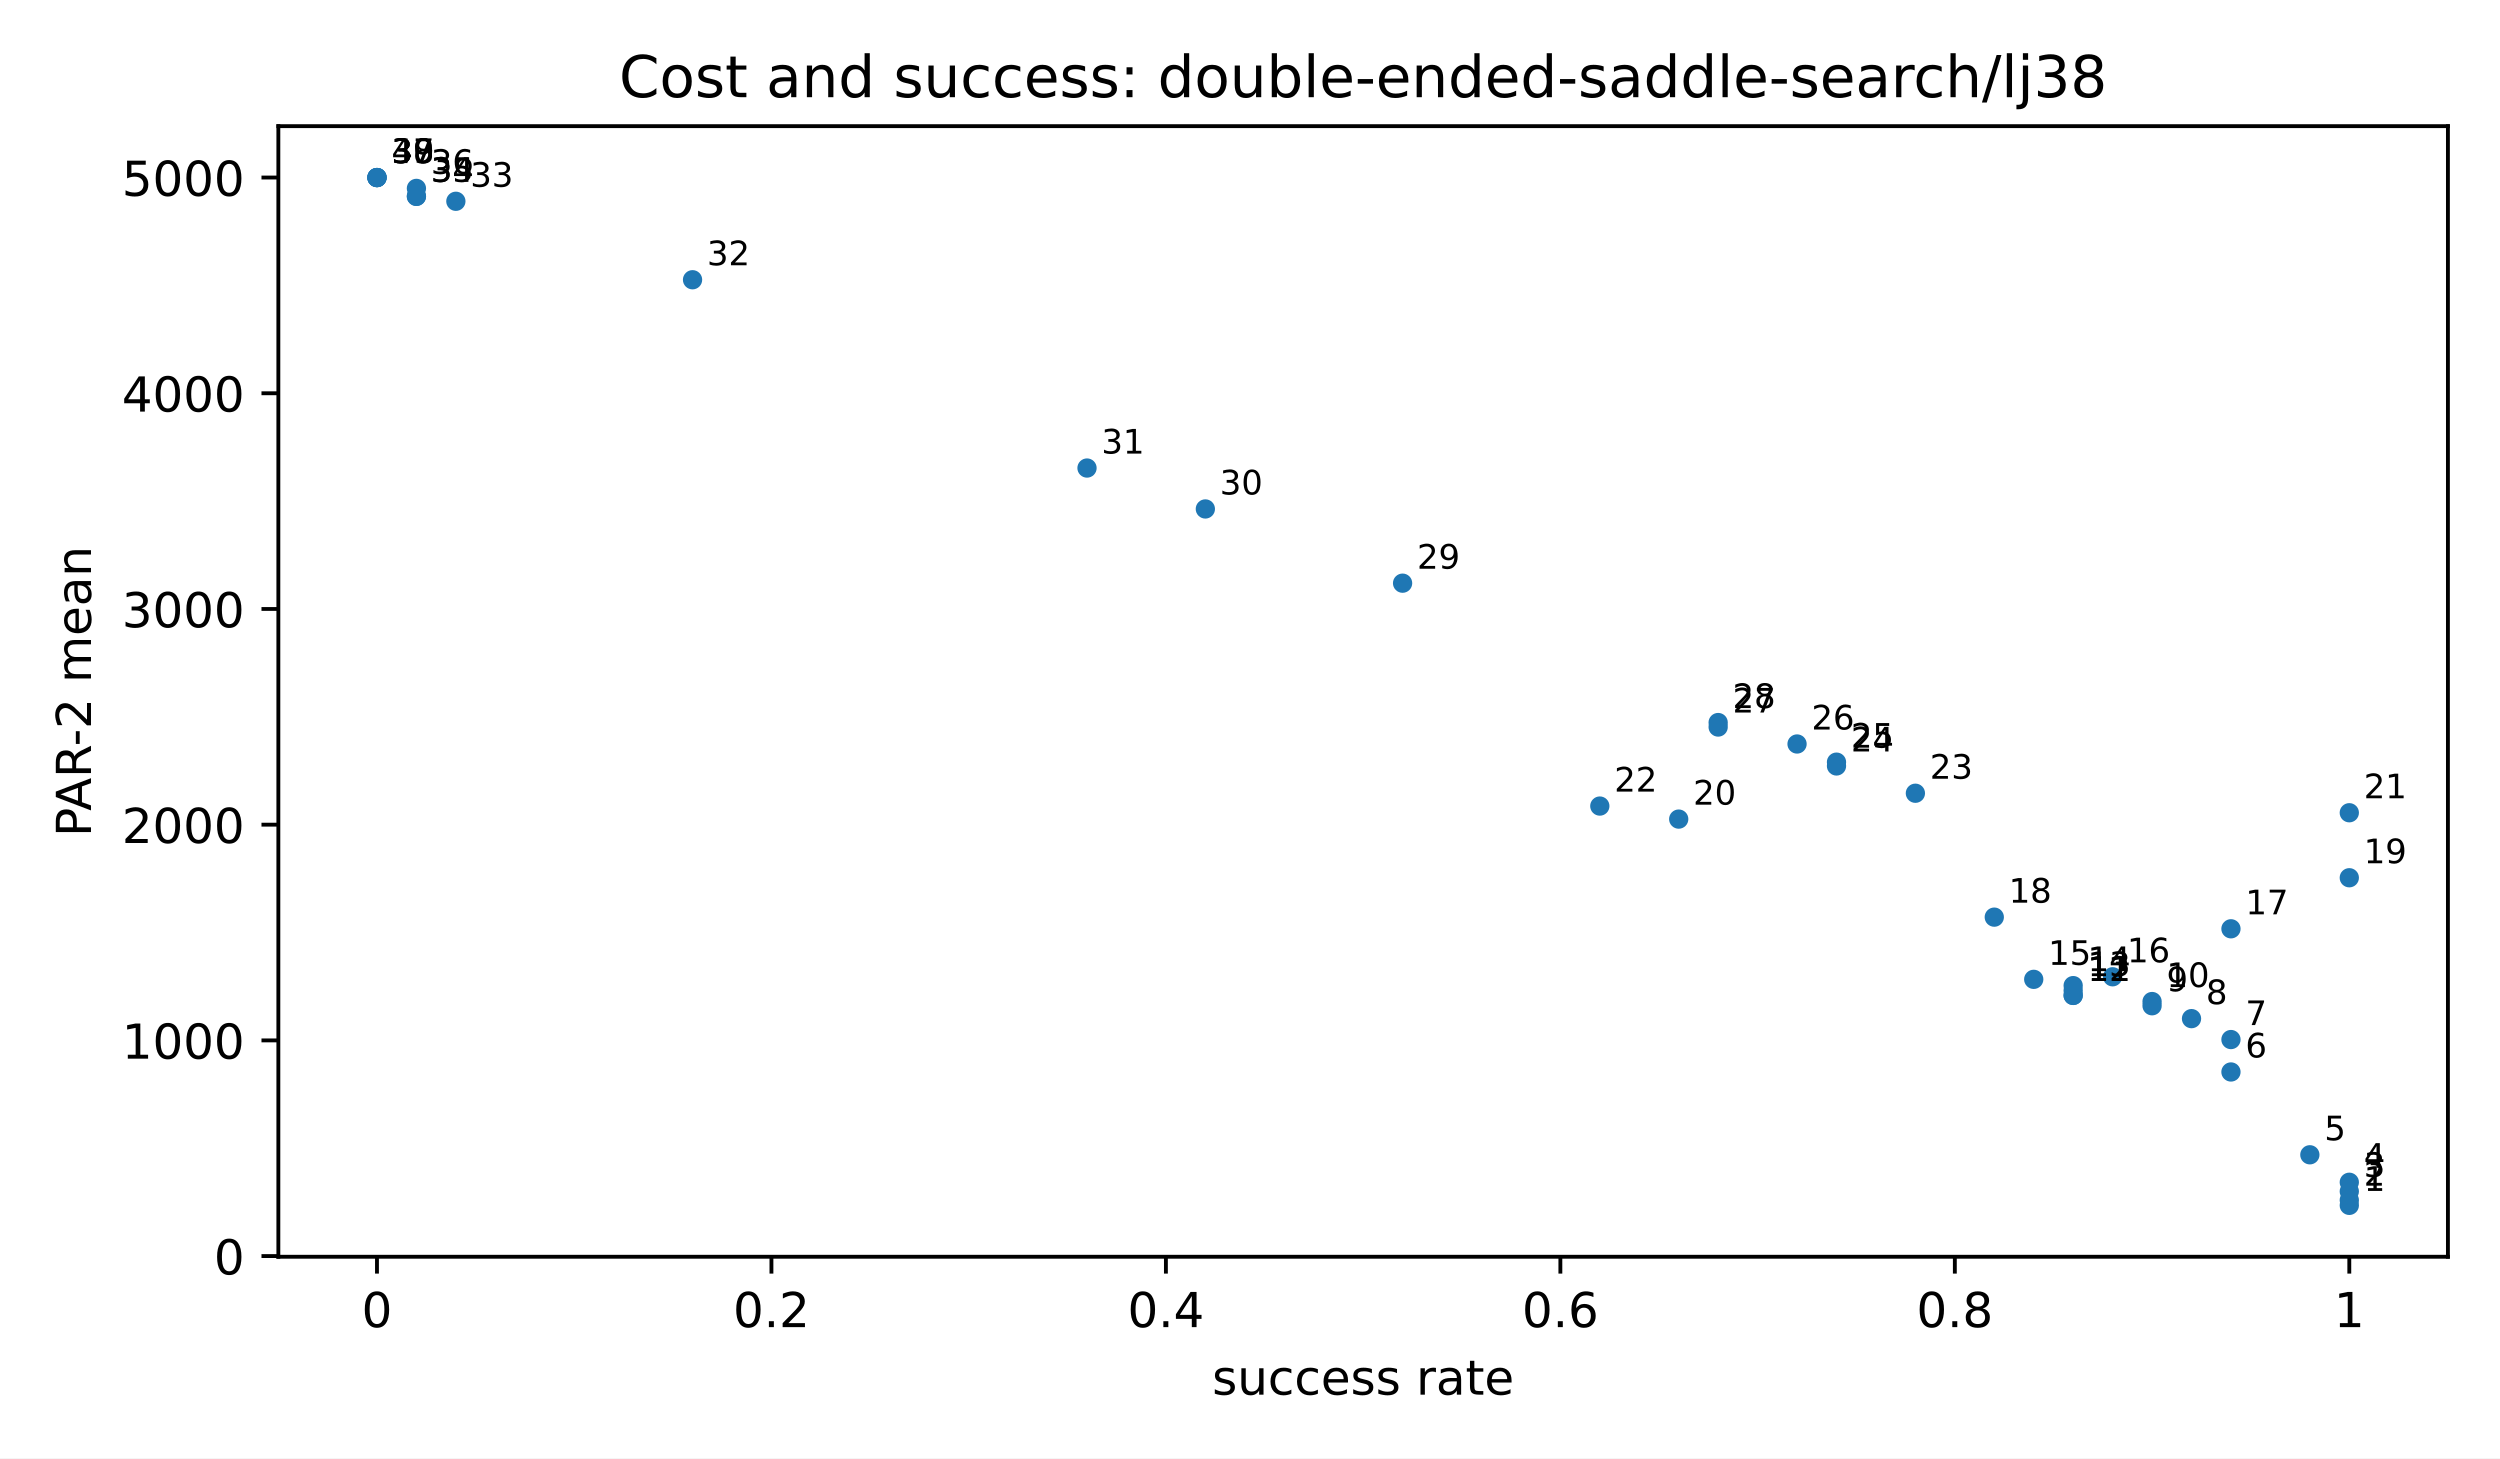
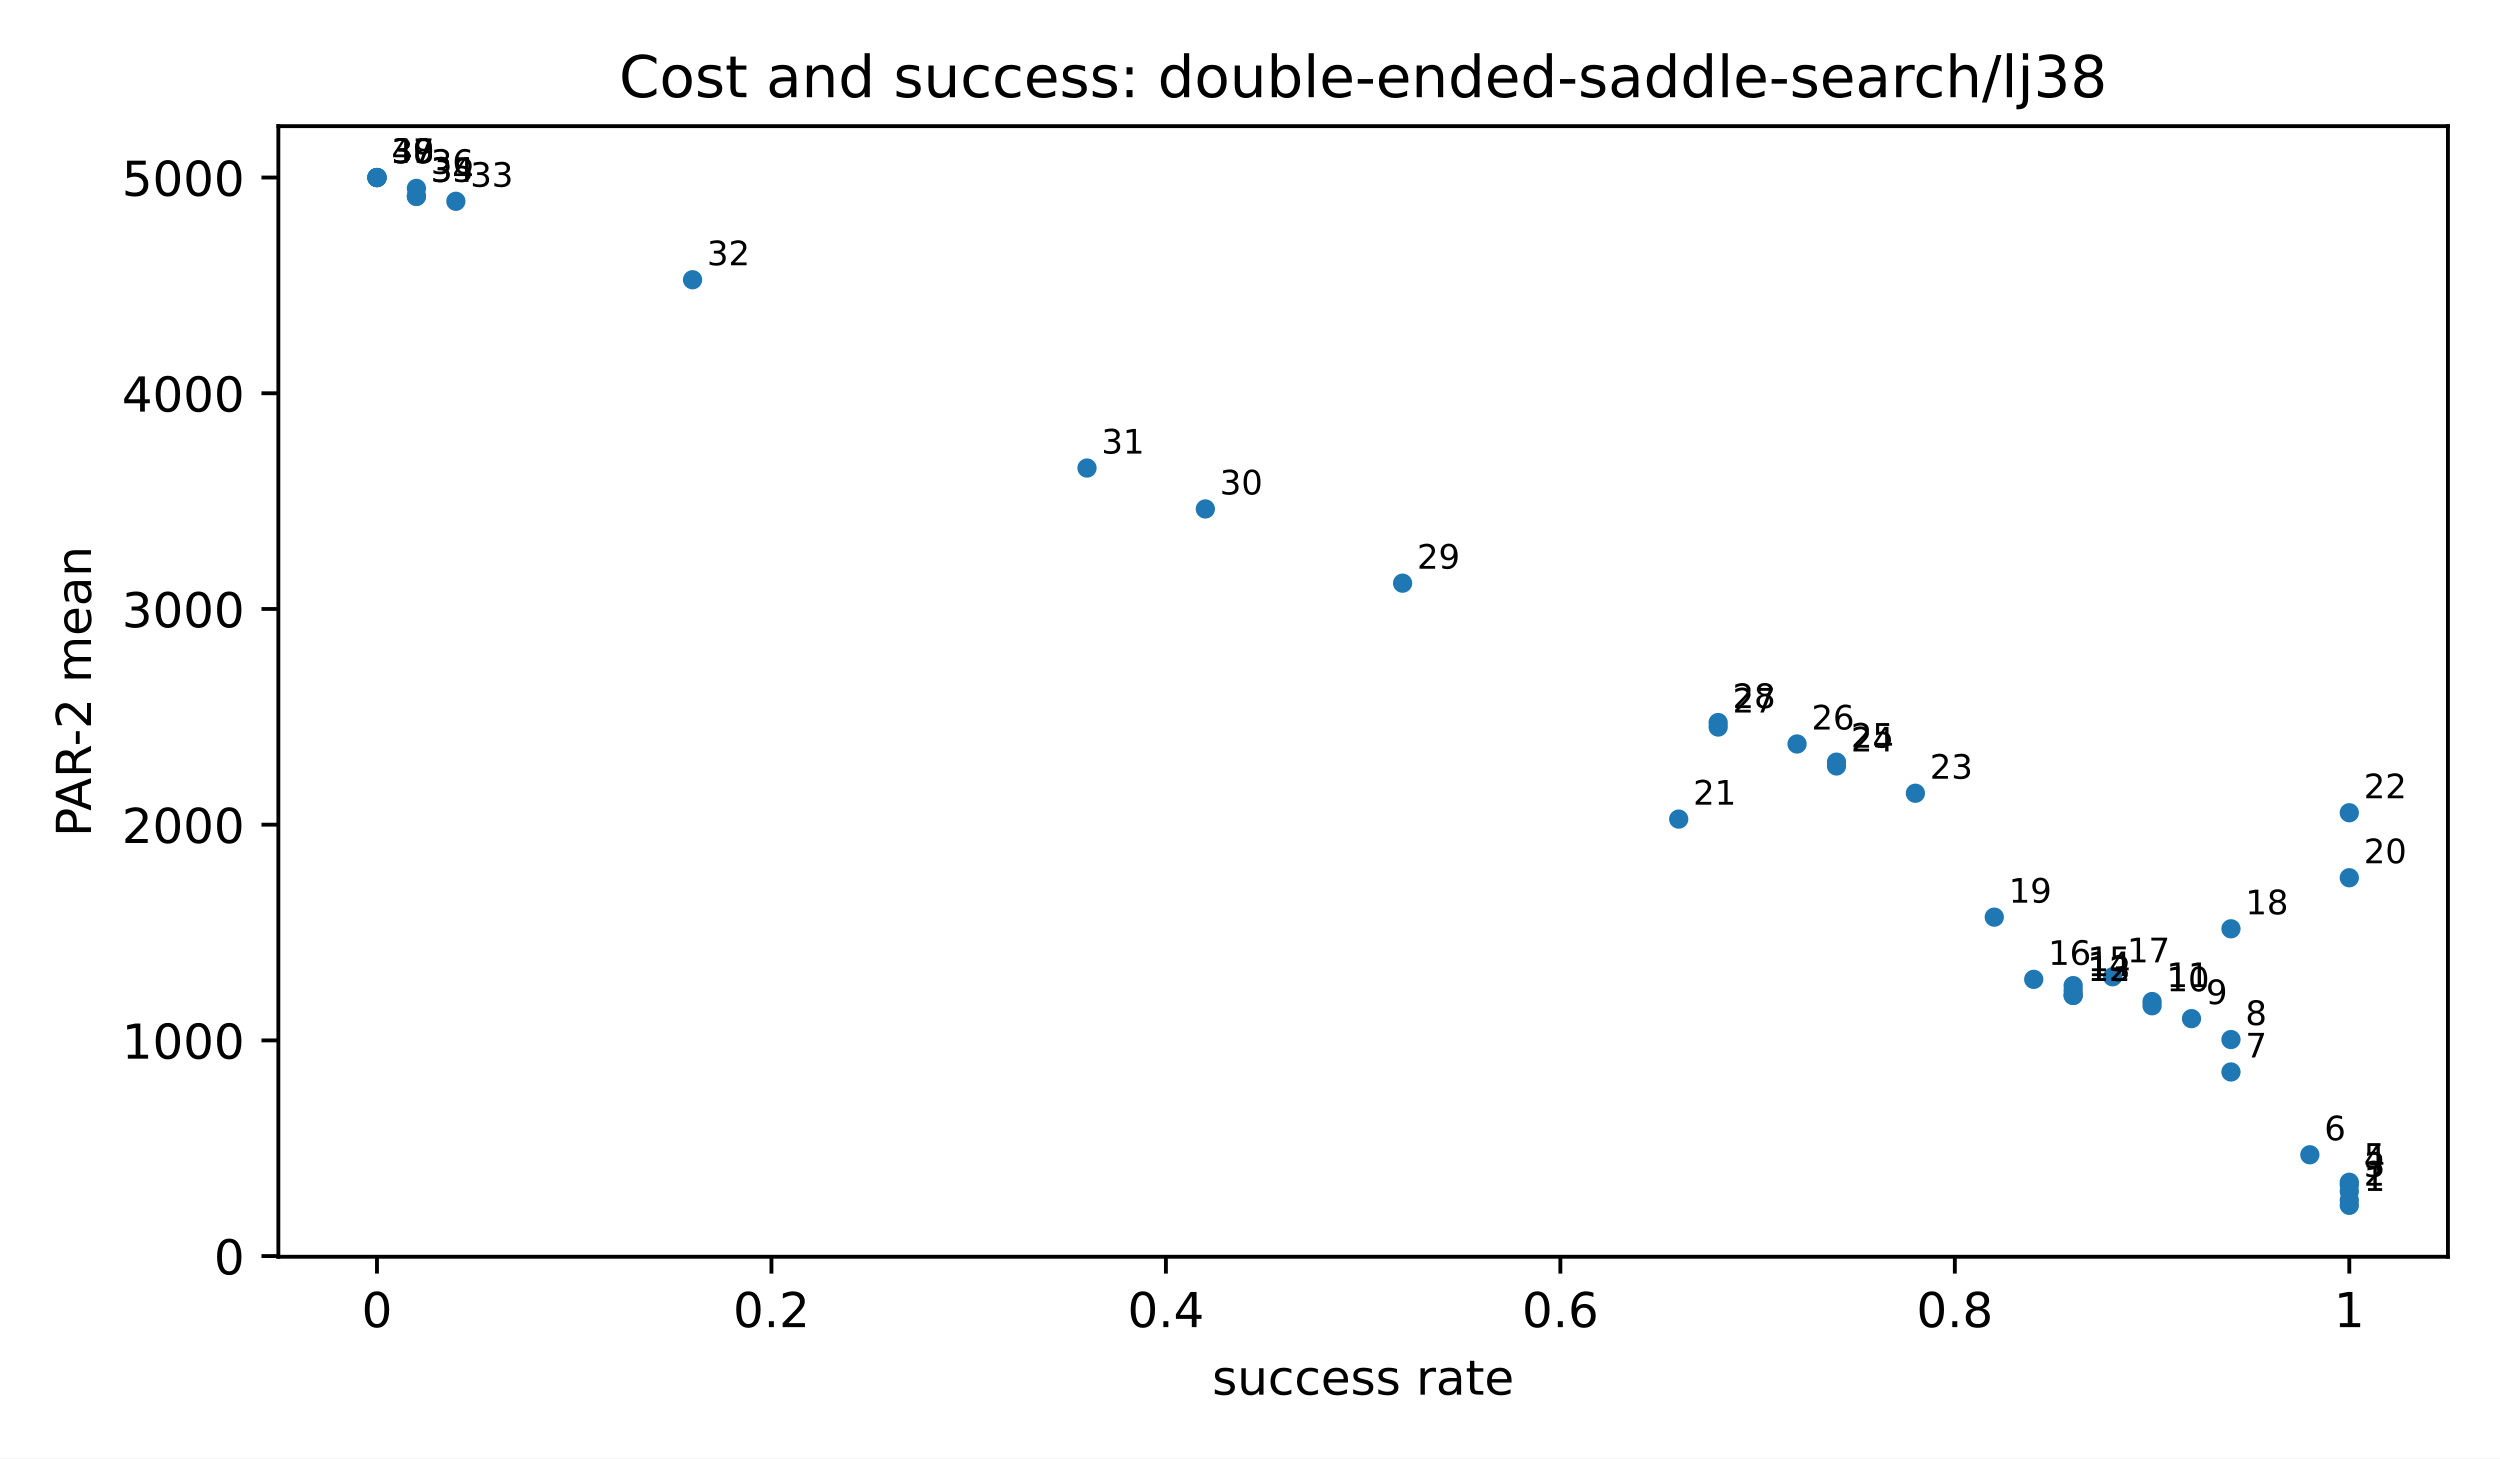
<svg xmlns="http://www.w3.org/2000/svg" xmlns:xlink="http://www.w3.org/1999/xlink" width="518.4pt" height="302.4pt" viewBox="0 0 518.4 302.4" version="1.1">
  <defs>
    <style type="text/css">*{stroke-linejoin: round; stroke-linecap: butt}</style>
  </defs>
  <g id="figure_1">
    <g id="patch_1">
      <path d="M 0 302.4  L 518.4 302.4  L 518.4 0  L 0 0  z " style="fill: #ffffff" />
    </g>
    <g id="axes_1">
      <g id="patch_2">
        <path d="M 57.72 260.6  L 507.6 260.6  L 507.6 26.16  L 57.72 26.16  z " style="fill: #ffffff" />
      </g>
      <g id="PathCollection_1">
        <defs>
          <path id="m2d8934182f" d="M 0 2  C 0.53 2 1.039 1.789 1.414 1.414  C 1.789 1.039 2 0.53 2 0  C 2 -0.53 1.789 -1.039 1.414 -1.414  C 1.039 -1.789 0.53 -2 0 -2  C -0.53 -2 -1.039 -1.789 -1.414 -1.414  C -1.789 -1.039 -2 -0.53 -2 0  C -2 0.53 -1.789 1.039 -1.414 1.414  C -1.039 1.789 -0.53 2 0 2  z " />
        </defs>
        <g clip-path="url(#pfbca4baf77)">
          <use xlink:href="#m2d8934182f" x="487.151" y="249.944" style="fill: #1f77b4" />
          <use xlink:href="#m2d8934182f" x="487.151" y="248.858" style="fill: #1f77b4" />
          <use xlink:href="#m2d8934182f" x="487.151" y="247.053" style="fill: #1f77b4" />
+           <use xlink:href="#m2d8934182f" x="487.151" y="245.721" style="fill: #1f77b4" />
          <use xlink:href="#m2d8934182f" x="487.151" y="245.154" style="fill: #1f77b4" />
          <use xlink:href="#m2d8934182f" x="478.971" y="239.457" style="fill: #1f77b4" />
          <use xlink:href="#m2d8934182f" x="462.612" y="222.285" style="fill: #1f77b4" />
          <use xlink:href="#m2d8934182f" x="462.612" y="215.561" style="fill: #1f77b4" />
          <use xlink:href="#m2d8934182f" x="454.432" y="211.224" style="fill: #1f77b4" />
          <use xlink:href="#m2d8934182f" x="446.253" y="208.555" style="fill: #1f77b4" />
          <use xlink:href="#m2d8934182f" x="446.253" y="207.679" style="fill: #1f77b4" />
          <use xlink:href="#m2d8934182f" x="429.893" y="206.412" style="fill: #1f77b4" />
          <use xlink:href="#m2d8934182f" x="429.893" y="206.407" style="fill: #1f77b4" />
          <use xlink:href="#m2d8934182f" x="429.893" y="205.411" style="fill: #1f77b4" />
          <use xlink:href="#m2d8934182f" x="429.893" y="204.377" style="fill: #1f77b4" />
          <use xlink:href="#m2d8934182f" x="421.714" y="203.077" style="fill: #1f77b4" />
          <use xlink:href="#m2d8934182f" x="438.073" y="202.546" style="fill: #1f77b4" />
          <use xlink:href="#m2d8934182f" x="462.612" y="192.596" style="fill: #1f77b4" />
          <use xlink:href="#m2d8934182f" x="413.534" y="190.179" style="fill: #1f77b4" />
          <use xlink:href="#m2d8934182f" x="487.151" y="182.01" style="fill: #1f77b4" />
          <use xlink:href="#m2d8934182f" x="348.097" y="169.848" style="fill: #1f77b4" />
          <use xlink:href="#m2d8934182f" x="487.151" y="168.531" style="fill: #1f77b4" />
-           <use xlink:href="#m2d8934182f" x="331.738" y="167.145" style="fill: #1f77b4" />
          <use xlink:href="#m2d8934182f" x="397.175" y="164.487" style="fill: #1f77b4" />
          <use xlink:href="#m2d8934182f" x="380.816" y="158.83" style="fill: #1f77b4" />
          <use xlink:href="#m2d8934182f" x="380.816" y="158.04" style="fill: #1f77b4" />
          <use xlink:href="#m2d8934182f" x="372.636" y="154.274" style="fill: #1f77b4" />
          <use xlink:href="#m2d8934182f" x="356.277" y="150.758" style="fill: #1f77b4" />
          <use xlink:href="#m2d8934182f" x="356.277" y="149.827" style="fill: #1f77b4" />
          <use xlink:href="#m2d8934182f" x="290.84" y="120.928" style="fill: #1f77b4" />
          <use xlink:href="#m2d8934182f" x="249.941" y="105.537" style="fill: #1f77b4" />
          <use xlink:href="#m2d8934182f" x="225.403" y="97.053" style="fill: #1f77b4" />
          <use xlink:href="#m2d8934182f" x="143.606" y="58.009" style="fill: #1f77b4" />
          <use xlink:href="#m2d8934182f" x="94.528" y="41.738" style="fill: #1f77b4" />
          <use xlink:href="#m2d8934182f" x="86.349" y="40.715" style="fill: #1f77b4" />
          <use xlink:href="#m2d8934182f" x="86.349" y="40.715" style="fill: #1f77b4" />
          <use xlink:href="#m2d8934182f" x="86.349" y="39.066" style="fill: #1f77b4" />
          <use xlink:href="#m2d8934182f" x="78.169" y="36.816" style="fill: #1f77b4" />
          <use xlink:href="#m2d8934182f" x="78.169" y="36.816" style="fill: #1f77b4" />
          <use xlink:href="#m2d8934182f" x="78.169" y="36.816" style="fill: #1f77b4" />
          <use xlink:href="#m2d8934182f" x="78.169" y="36.816" style="fill: #1f77b4" />
        </g>
      </g>
      <g id="matplotlib.axis_1">
        <g id="xtick_1">
          <g id="line2d_1">
            <defs>
              <path id="m8ea4d47d77" d="M 0 0  L 0 3.5  " style="stroke: #000000; stroke-width: 0.8" />
            </defs>
            <g>
              <use xlink:href="#m8ea4d47d77" x="78.169" y="260.6" style="stroke: #000000; stroke-width: 0.8" />
            </g>
          </g>
          <g id="text_1">
            <text style="font-size: 10px; font-family: 'DejaVu Sans', 'Bitstream Vera Sans', 'Computer Modern Sans Serif', 'Lucida Grande', 'Verdana', 'Geneva', 'Lucid', 'Arial', 'Helvetica', 'Avant Garde', sans-serif; text-anchor: middle" x="78.169" y="275.198" transform="rotate(-0 78.16909 275.1977)">0</text>
          </g>
        </g>
        <g id="xtick_2">
          <g id="line2d_2">
            <g>
              <use xlink:href="#m8ea4d47d77" x="159.965" y="260.6" style="stroke: #000000; stroke-width: 0.8" />
            </g>
          </g>
          <g id="text_2">
            <text style="font-size: 10px; font-family: 'DejaVu Sans', 'Bitstream Vera Sans', 'Computer Modern Sans Serif', 'Lucida Grande', 'Verdana', 'Geneva', 'Lucid', 'Arial', 'Helvetica', 'Avant Garde', sans-serif; text-anchor: middle" x="159.965" y="275.198" transform="rotate(-0 159.9655 275.1977)">0.2</text>
          </g>
        </g>
        <g id="xtick_3">
          <g id="line2d_3">
            <g>
              <use xlink:href="#m8ea4d47d77" x="241.762" y="260.6" style="stroke: #000000; stroke-width: 0.8" />
            </g>
          </g>
          <g id="text_3">
            <text style="font-size: 10px; font-family: 'DejaVu Sans', 'Bitstream Vera Sans', 'Computer Modern Sans Serif', 'Lucida Grande', 'Verdana', 'Geneva', 'Lucid', 'Arial', 'Helvetica', 'Avant Garde', sans-serif; text-anchor: middle" x="241.762" y="275.198" transform="rotate(-0 241.7618 275.1977)">0.4</text>
          </g>
        </g>
        <g id="xtick_4">
          <g id="line2d_4">
            <g>
              <use xlink:href="#m8ea4d47d77" x="323.558" y="260.6" style="stroke: #000000; stroke-width: 0.8" />
            </g>
          </g>
          <g id="text_4">
            <text style="font-size: 10px; font-family: 'DejaVu Sans', 'Bitstream Vera Sans', 'Computer Modern Sans Serif', 'Lucida Grande', 'Verdana', 'Geneva', 'Lucid', 'Arial', 'Helvetica', 'Avant Garde', sans-serif; text-anchor: middle" x="323.558" y="275.198" transform="rotate(-0 323.5582 275.1977)">0.6</text>
          </g>
        </g>
        <g id="xtick_5">
          <g id="line2d_5">
            <g>
              <use xlink:href="#m8ea4d47d77" x="405.355" y="260.6" style="stroke: #000000; stroke-width: 0.8" />
            </g>
          </g>
          <g id="text_5">
            <text style="font-size: 10px; font-family: 'DejaVu Sans', 'Bitstream Vera Sans', 'Computer Modern Sans Serif', 'Lucida Grande', 'Verdana', 'Geneva', 'Lucid', 'Arial', 'Helvetica', 'Avant Garde', sans-serif; text-anchor: middle" x="405.355" y="275.198" transform="rotate(-0 405.3545 275.1977)">0.8</text>
          </g>
        </g>
        <g id="xtick_6">
          <g id="line2d_6">
            <g>
              <use xlink:href="#m8ea4d47d77" x="487.151" y="260.6" style="stroke: #000000; stroke-width: 0.8" />
            </g>
          </g>
          <g id="text_6">
            <text style="font-size: 10px; font-family: 'DejaVu Sans', 'Bitstream Vera Sans', 'Computer Modern Sans Serif', 'Lucida Grande', 'Verdana', 'Geneva', 'Lucid', 'Arial', 'Helvetica', 'Avant Garde', sans-serif; text-anchor: middle" x="487.151" y="275.198" transform="rotate(-0 487.1509 275.1977)">1</text>
          </g>
        </g>
        <g id="text_7">
          <text style="font-size: 10px; font-family: 'DejaVu Sans', 'Bitstream Vera Sans', 'Computer Modern Sans Serif', 'Lucida Grande', 'Verdana', 'Geneva', 'Lucid', 'Arial', 'Helvetica', 'Avant Garde', sans-serif; text-anchor: middle" x="282.66" y="289.198" transform="rotate(-0 282.66 289.1977)">success rate</text>
        </g>
      </g>
      <g id="matplotlib.axis_2">
        <g id="ytick_1">
          <g id="line2d_7">
            <defs>
              <path id="md659df78fa" d="M 0 0  L -3.5 0  " style="stroke: #000000; stroke-width: 0.8" />
            </defs>
            <g>
              <use xlink:href="#md659df78fa" x="57.72" y="260.464" style="stroke: #000000; stroke-width: 0.8" />
            </g>
          </g>
          <g id="text_8">
            <text style="font-size: 10px; font-family: 'DejaVu Sans', 'Bitstream Vera Sans', 'Computer Modern Sans Serif', 'Lucida Grande', 'Verdana', 'Geneva', 'Lucid', 'Arial', 'Helvetica', 'Avant Garde', sans-serif; text-anchor: end" x="50.72" y="264.263" transform="rotate(-0 50.72 264.2629)">0</text>
          </g>
        </g>
        <g id="ytick_2">
          <g id="line2d_8">
            <g>
              <use xlink:href="#md659df78fa" x="57.72" y="215.734" style="stroke: #000000; stroke-width: 0.8" />
            </g>
          </g>
          <g id="text_9">
            <text style="font-size: 10px; font-family: 'DejaVu Sans', 'Bitstream Vera Sans', 'Computer Modern Sans Serif', 'Lucida Grande', 'Verdana', 'Geneva', 'Lucid', 'Arial', 'Helvetica', 'Avant Garde', sans-serif; text-anchor: end" x="50.72" y="219.533" transform="rotate(-0 50.72 219.5333)">1000</text>
          </g>
        </g>
        <g id="ytick_3">
          <g id="line2d_9">
            <g>
              <use xlink:href="#md659df78fa" x="57.72" y="171.005" style="stroke: #000000; stroke-width: 0.8" />
            </g>
          </g>
          <g id="text_10">
            <text style="font-size: 10px; font-family: 'DejaVu Sans', 'Bitstream Vera Sans', 'Computer Modern Sans Serif', 'Lucida Grande', 'Verdana', 'Geneva', 'Lucid', 'Arial', 'Helvetica', 'Avant Garde', sans-serif; text-anchor: end" x="50.72" y="174.804" transform="rotate(-0 50.72 174.8038)">2000</text>
          </g>
        </g>
        <g id="ytick_4">
          <g id="line2d_10">
            <g>
              <use xlink:href="#md659df78fa" x="57.72" y="126.275" style="stroke: #000000; stroke-width: 0.8" />
            </g>
          </g>
          <g id="text_11">
            <text style="font-size: 10px; font-family: 'DejaVu Sans', 'Bitstream Vera Sans', 'Computer Modern Sans Serif', 'Lucida Grande', 'Verdana', 'Geneva', 'Lucid', 'Arial', 'Helvetica', 'Avant Garde', sans-serif; text-anchor: end" x="50.72" y="130.074" transform="rotate(-0 50.72 130.0743)">3000</text>
          </g>
        </g>
        <g id="ytick_5">
          <g id="line2d_11">
            <g>
              <use xlink:href="#md659df78fa" x="57.72" y="81.546" style="stroke: #000000; stroke-width: 0.8" />
            </g>
          </g>
          <g id="text_12">
            <text style="font-size: 10px; font-family: 'DejaVu Sans', 'Bitstream Vera Sans', 'Computer Modern Sans Serif', 'Lucida Grande', 'Verdana', 'Geneva', 'Lucid', 'Arial', 'Helvetica', 'Avant Garde', sans-serif; text-anchor: end" x="50.72" y="85.345" transform="rotate(-0 50.72 85.34472)">4000</text>
          </g>
        </g>
        <g id="ytick_6">
          <g id="line2d_12">
            <g>
              <use xlink:href="#md659df78fa" x="57.72" y="36.816" style="stroke: #000000; stroke-width: 0.8" />
            </g>
          </g>
          <g id="text_13">
            <text style="font-size: 10px; font-family: 'DejaVu Sans', 'Bitstream Vera Sans', 'Computer Modern Sans Serif', 'Lucida Grande', 'Verdana', 'Geneva', 'Lucid', 'Arial', 'Helvetica', 'Avant Garde', sans-serif; text-anchor: end" x="50.72" y="40.615" transform="rotate(-0 50.72 40.61519)">5000</text>
          </g>
        </g>
        <g id="text_14">
          <text style="font-size: 10px; font-family: 'DejaVu Sans', 'Bitstream Vera Sans', 'Computer Modern Sans Serif', 'Lucida Grande', 'Verdana', 'Geneva', 'Lucid', 'Arial', 'Helvetica', 'Avant Garde', sans-serif; text-anchor: middle" x="18.868" y="143.38" transform="rotate(-90 18.86766 143.38)">PAR-2 mean</text>
        </g>
      </g>
      <g id="patch_3">
        <path d="M 57.72 260.6  L 57.72 26.16  " style="fill: none; stroke: #000000; stroke-width: 0.8; stroke-linejoin: miter; stroke-linecap: square" />
      </g>
      <g id="patch_4">
        <path d="M 507.6 260.6  L 507.6 26.16  " style="fill: none; stroke: #000000; stroke-width: 0.8; stroke-linejoin: miter; stroke-linecap: square" />
      </g>
      <g id="patch_5">
        <path d="M 57.72 260.6  L 507.6 260.6  " style="fill: none; stroke: #000000; stroke-width: 0.8; stroke-linejoin: miter; stroke-linecap: square" />
      </g>
      <g id="patch_6">
        <path d="M 57.72 26.16  L 507.6 26.16  " style="fill: none; stroke: #000000; stroke-width: 0.8; stroke-linejoin: miter; stroke-linecap: square" />
      </g>
      <g id="text_15">
        <text style="font-size: 7px; font-family: 'DejaVu Sans', 'Bitstream Vera Sans', 'Computer Modern Sans Serif', 'Lucida Grande', 'Verdana', 'Geneva', 'Lucid', 'Arial', 'Helvetica', 'Avant Garde', sans-serif; text-anchor: start" x="490.151" y="246.944" transform="rotate(-0 490.1509 246.9436)">1</text>
      </g>
      <g id="text_16">
        <text style="font-size: 7px; font-family: 'DejaVu Sans', 'Bitstream Vera Sans', 'Computer Modern Sans Serif', 'Lucida Grande', 'Verdana', 'Geneva', 'Lucid', 'Arial', 'Helvetica', 'Avant Garde', sans-serif; text-anchor: start" x="490.151" y="245.858" transform="rotate(-0 490.1509 245.8585)">2</text>
      </g>
      <g id="text_17">
        <text style="font-size: 7px; font-family: 'DejaVu Sans', 'Bitstream Vera Sans', 'Computer Modern Sans Serif', 'Lucida Grande', 'Verdana', 'Geneva', 'Lucid', 'Arial', 'Helvetica', 'Avant Garde', sans-serif; text-anchor: start" x="490.151" y="244.053" transform="rotate(-0 490.1509 244.0532)">3</text>
      </g>
      <g id="text_18">
-         <text style="font-size: 7px; font-family: 'DejaVu Sans', 'Bitstream Vera Sans', 'Computer Modern Sans Serif', 'Lucida Grande', 'Verdana', 'Geneva', 'Lucid', 'Arial', 'Helvetica', 'Avant Garde', sans-serif; text-anchor: start" x="490.151" y="242.154" transform="rotate(-0 490.1509 242.154)">4</text>
+         <text style="font-size: 7px; font-family: 'DejaVu Sans', 'Bitstream Vera Sans', 'Computer Modern Sans Serif', 'Lucida Grande', 'Verdana', 'Geneva', 'Lucid', 'Arial', 'Helvetica', 'Avant Garde', sans-serif; text-anchor: start" x="490.151" y="242.721" transform="rotate(-0 490.1509 242.7212)">4</text>
      </g>
      <g id="text_19">
-         <text style="font-size: 7px; font-family: 'DejaVu Sans', 'Bitstream Vera Sans', 'Computer Modern Sans Serif', 'Lucida Grande', 'Verdana', 'Geneva', 'Lucid', 'Arial', 'Helvetica', 'Avant Garde', sans-serif; text-anchor: start" x="481.971" y="236.457" transform="rotate(-0 481.9713 236.4572)">5</text>
+         <text style="font-size: 7px; font-family: 'DejaVu Sans', 'Bitstream Vera Sans', 'Computer Modern Sans Serif', 'Lucida Grande', 'Verdana', 'Geneva', 'Lucid', 'Arial', 'Helvetica', 'Avant Garde', sans-serif; text-anchor: start" x="490.151" y="242.154" transform="rotate(-0 490.1509 242.154)">5</text>
      </g>
      <g id="text_20">
-         <text style="font-size: 7px; font-family: 'DejaVu Sans', 'Bitstream Vera Sans', 'Computer Modern Sans Serif', 'Lucida Grande', 'Verdana', 'Geneva', 'Lucid', 'Arial', 'Helvetica', 'Avant Garde', sans-serif; text-anchor: start" x="465.612" y="219.285" transform="rotate(-0 465.612 219.2847)">6</text>
+         <text style="font-size: 7px; font-family: 'DejaVu Sans', 'Bitstream Vera Sans', 'Computer Modern Sans Serif', 'Lucida Grande', 'Verdana', 'Geneva', 'Lucid', 'Arial', 'Helvetica', 'Avant Garde', sans-serif; text-anchor: start" x="481.971" y="236.457" transform="rotate(-0 481.9713 236.4572)">6</text>
      </g>
      <g id="text_21">
-         <text style="font-size: 7px; font-family: 'DejaVu Sans', 'Bitstream Vera Sans', 'Computer Modern Sans Serif', 'Lucida Grande', 'Verdana', 'Geneva', 'Lucid', 'Arial', 'Helvetica', 'Avant Garde', sans-serif; text-anchor: start" x="465.612" y="212.561" transform="rotate(-0 465.612 212.5609)">7</text>
+         <text style="font-size: 7px; font-family: 'DejaVu Sans', 'Bitstream Vera Sans', 'Computer Modern Sans Serif', 'Lucida Grande', 'Verdana', 'Geneva', 'Lucid', 'Arial', 'Helvetica', 'Avant Garde', sans-serif; text-anchor: start" x="465.612" y="219.285" transform="rotate(-0 465.612 219.2847)">7</text>
      </g>
      <g id="text_22">
-         <text style="font-size: 7px; font-family: 'DejaVu Sans', 'Bitstream Vera Sans', 'Computer Modern Sans Serif', 'Lucida Grande', 'Verdana', 'Geneva', 'Lucid', 'Arial', 'Helvetica', 'Avant Garde', sans-serif; text-anchor: start" x="457.432" y="208.224" transform="rotate(-0 457.4324 208.224)">8</text>
+         <text style="font-size: 7px; font-family: 'DejaVu Sans', 'Bitstream Vera Sans', 'Computer Modern Sans Serif', 'Lucida Grande', 'Verdana', 'Geneva', 'Lucid', 'Arial', 'Helvetica', 'Avant Garde', sans-serif; text-anchor: start" x="465.612" y="212.561" transform="rotate(-0 465.612 212.5609)">8</text>
      </g>
      <g id="text_23">
-         <text style="font-size: 7px; font-family: 'DejaVu Sans', 'Bitstream Vera Sans', 'Computer Modern Sans Serif', 'Lucida Grande', 'Verdana', 'Geneva', 'Lucid', 'Arial', 'Helvetica', 'Avant Garde', sans-serif; text-anchor: start" x="449.253" y="205.555" transform="rotate(-0 449.2527 205.5554)">9</text>
+         <text style="font-size: 7px; font-family: 'DejaVu Sans', 'Bitstream Vera Sans', 'Computer Modern Sans Serif', 'Lucida Grande', 'Verdana', 'Geneva', 'Lucid', 'Arial', 'Helvetica', 'Avant Garde', sans-serif; text-anchor: start" x="457.432" y="208.224" transform="rotate(-0 457.4324 208.224)">9</text>
      </g>
      <g id="text_24">
-         <text style="font-size: 7px; font-family: 'DejaVu Sans', 'Bitstream Vera Sans', 'Computer Modern Sans Serif', 'Lucida Grande', 'Verdana', 'Geneva', 'Lucid', 'Arial', 'Helvetica', 'Avant Garde', sans-serif; text-anchor: start" x="449.253" y="204.679" transform="rotate(-0 449.2527 204.6787)">10</text>
+         <text style="font-size: 7px; font-family: 'DejaVu Sans', 'Bitstream Vera Sans', 'Computer Modern Sans Serif', 'Lucida Grande', 'Verdana', 'Geneva', 'Lucid', 'Arial', 'Helvetica', 'Avant Garde', sans-serif; text-anchor: start" x="449.253" y="205.555" transform="rotate(-0 449.2527 205.5554)">10</text>
      </g>
      <g id="text_25">
-         <text style="font-size: 7px; font-family: 'DejaVu Sans', 'Bitstream Vera Sans', 'Computer Modern Sans Serif', 'Lucida Grande', 'Verdana', 'Geneva', 'Lucid', 'Arial', 'Helvetica', 'Avant Garde', sans-serif; text-anchor: start" x="432.893" y="203.412" transform="rotate(-0 432.8935 203.412)">11</text>
+         <text style="font-size: 7px; font-family: 'DejaVu Sans', 'Bitstream Vera Sans', 'Computer Modern Sans Serif', 'Lucida Grande', 'Verdana', 'Geneva', 'Lucid', 'Arial', 'Helvetica', 'Avant Garde', sans-serif; text-anchor: start" x="449.253" y="204.679" transform="rotate(-0 449.2527 204.6787)">11</text>
      </g>
      <g id="text_26">
-         <text style="font-size: 7px; font-family: 'DejaVu Sans', 'Bitstream Vera Sans', 'Computer Modern Sans Serif', 'Lucida Grande', 'Verdana', 'Geneva', 'Lucid', 'Arial', 'Helvetica', 'Avant Garde', sans-serif; text-anchor: start" x="432.893" y="203.407" transform="rotate(-0 432.8935 203.4075)">12</text>
+         <text style="font-size: 7px; font-family: 'DejaVu Sans', 'Bitstream Vera Sans', 'Computer Modern Sans Serif', 'Lucida Grande', 'Verdana', 'Geneva', 'Lucid', 'Arial', 'Helvetica', 'Avant Garde', sans-serif; text-anchor: start" x="432.893" y="203.412" transform="rotate(-0 432.8935 203.412)">12</text>
      </g>
      <g id="text_27">
-         <text style="font-size: 7px; font-family: 'DejaVu Sans', 'Bitstream Vera Sans', 'Computer Modern Sans Serif', 'Lucida Grande', 'Verdana', 'Geneva', 'Lucid', 'Arial', 'Helvetica', 'Avant Garde', sans-serif; text-anchor: start" x="432.893" y="202.411" transform="rotate(-0 432.8935 202.4109)">13</text>
+         <text style="font-size: 7px; font-family: 'DejaVu Sans', 'Bitstream Vera Sans', 'Computer Modern Sans Serif', 'Lucida Grande', 'Verdana', 'Geneva', 'Lucid', 'Arial', 'Helvetica', 'Avant Garde', sans-serif; text-anchor: start" x="432.893" y="203.407" transform="rotate(-0 432.8935 203.4075)">13</text>
      </g>
      <g id="text_28">
-         <text style="font-size: 7px; font-family: 'DejaVu Sans', 'Bitstream Vera Sans', 'Computer Modern Sans Serif', 'Lucida Grande', 'Verdana', 'Geneva', 'Lucid', 'Arial', 'Helvetica', 'Avant Garde', sans-serif; text-anchor: start" x="432.893" y="201.377" transform="rotate(-0 432.8935 201.3768)">14</text>
+         <text style="font-size: 7px; font-family: 'DejaVu Sans', 'Bitstream Vera Sans', 'Computer Modern Sans Serif', 'Lucida Grande', 'Verdana', 'Geneva', 'Lucid', 'Arial', 'Helvetica', 'Avant Garde', sans-serif; text-anchor: start" x="432.893" y="202.411" transform="rotate(-0 432.8935 202.4109)">14</text>
      </g>
      <g id="text_29">
-         <text style="font-size: 7px; font-family: 'DejaVu Sans', 'Bitstream Vera Sans', 'Computer Modern Sans Serif', 'Lucida Grande', 'Verdana', 'Geneva', 'Lucid', 'Arial', 'Helvetica', 'Avant Garde', sans-serif; text-anchor: start" x="424.714" y="200.077" transform="rotate(-0 424.7138 200.0769)">15</text>
+         <text style="font-size: 7px; font-family: 'DejaVu Sans', 'Bitstream Vera Sans', 'Computer Modern Sans Serif', 'Lucida Grande', 'Verdana', 'Geneva', 'Lucid', 'Arial', 'Helvetica', 'Avant Garde', sans-serif; text-anchor: start" x="432.893" y="201.377" transform="rotate(-0 432.8935 201.3768)">15</text>
      </g>
      <g id="text_30">
-         <text style="font-size: 7px; font-family: 'DejaVu Sans', 'Bitstream Vera Sans', 'Computer Modern Sans Serif', 'Lucida Grande', 'Verdana', 'Geneva', 'Lucid', 'Arial', 'Helvetica', 'Avant Garde', sans-serif; text-anchor: start" x="441.073" y="199.546" transform="rotate(-0 441.0731 199.5455)">16</text>
+         <text style="font-size: 7px; font-family: 'DejaVu Sans', 'Bitstream Vera Sans', 'Computer Modern Sans Serif', 'Lucida Grande', 'Verdana', 'Geneva', 'Lucid', 'Arial', 'Helvetica', 'Avant Garde', sans-serif; text-anchor: start" x="424.714" y="200.077" transform="rotate(-0 424.7138 200.0769)">16</text>
      </g>
      <g id="text_31">
-         <text style="font-size: 7px; font-family: 'DejaVu Sans', 'Bitstream Vera Sans', 'Computer Modern Sans Serif', 'Lucida Grande', 'Verdana', 'Geneva', 'Lucid', 'Arial', 'Helvetica', 'Avant Garde', sans-serif; text-anchor: start" x="465.612" y="189.596" transform="rotate(-0 465.612 189.5959)">17</text>
+         <text style="font-size: 7px; font-family: 'DejaVu Sans', 'Bitstream Vera Sans', 'Computer Modern Sans Serif', 'Lucida Grande', 'Verdana', 'Geneva', 'Lucid', 'Arial', 'Helvetica', 'Avant Garde', sans-serif; text-anchor: start" x="441.073" y="199.546" transform="rotate(-0 441.0731 199.5455)">17</text>
      </g>
      <g id="text_32">
-         <text style="font-size: 7px; font-family: 'DejaVu Sans', 'Bitstream Vera Sans', 'Computer Modern Sans Serif', 'Lucida Grande', 'Verdana', 'Geneva', 'Lucid', 'Arial', 'Helvetica', 'Avant Garde', sans-serif; text-anchor: start" x="416.534" y="187.179" transform="rotate(-0 416.5342 187.1787)">18</text>
+         <text style="font-size: 7px; font-family: 'DejaVu Sans', 'Bitstream Vera Sans', 'Computer Modern Sans Serif', 'Lucida Grande', 'Verdana', 'Geneva', 'Lucid', 'Arial', 'Helvetica', 'Avant Garde', sans-serif; text-anchor: start" x="465.612" y="189.596" transform="rotate(-0 465.612 189.5959)">18</text>
      </g>
      <g id="text_33">
-         <text style="font-size: 7px; font-family: 'DejaVu Sans', 'Bitstream Vera Sans', 'Computer Modern Sans Serif', 'Lucida Grande', 'Verdana', 'Geneva', 'Lucid', 'Arial', 'Helvetica', 'Avant Garde', sans-serif; text-anchor: start" x="490.151" y="179.01" transform="rotate(-0 490.1509 179.0102)">19</text>
+         <text style="font-size: 7px; font-family: 'DejaVu Sans', 'Bitstream Vera Sans', 'Computer Modern Sans Serif', 'Lucida Grande', 'Verdana', 'Geneva', 'Lucid', 'Arial', 'Helvetica', 'Avant Garde', sans-serif; text-anchor: start" x="416.534" y="187.179" transform="rotate(-0 416.5342 187.1787)">19</text>
      </g>
      <g id="text_34">
-         <text style="font-size: 7px; font-family: 'DejaVu Sans', 'Bitstream Vera Sans', 'Computer Modern Sans Serif', 'Lucida Grande', 'Verdana', 'Geneva', 'Lucid', 'Arial', 'Helvetica', 'Avant Garde', sans-serif; text-anchor: start" x="351.097" y="166.848" transform="rotate(-0 351.0971 166.8483)">20</text>
+         <text style="font-size: 7px; font-family: 'DejaVu Sans', 'Bitstream Vera Sans', 'Computer Modern Sans Serif', 'Lucida Grande', 'Verdana', 'Geneva', 'Lucid', 'Arial', 'Helvetica', 'Avant Garde', sans-serif; text-anchor: start" x="490.151" y="179.01" transform="rotate(-0 490.1509 179.0102)">20</text>
      </g>
      <g id="text_35">
-         <text style="font-size: 7px; font-family: 'DejaVu Sans', 'Bitstream Vera Sans', 'Computer Modern Sans Serif', 'Lucida Grande', 'Verdana', 'Geneva', 'Lucid', 'Arial', 'Helvetica', 'Avant Garde', sans-serif; text-anchor: start" x="490.151" y="165.531" transform="rotate(-0 490.1509 165.5314)">21</text>
+         <text style="font-size: 7px; font-family: 'DejaVu Sans', 'Bitstream Vera Sans', 'Computer Modern Sans Serif', 'Lucida Grande', 'Verdana', 'Geneva', 'Lucid', 'Arial', 'Helvetica', 'Avant Garde', sans-serif; text-anchor: start" x="351.097" y="166.848" transform="rotate(-0 351.0971 166.8483)">21</text>
      </g>
      <g id="text_36">
-         <text style="font-size: 7px; font-family: 'DejaVu Sans', 'Bitstream Vera Sans', 'Computer Modern Sans Serif', 'Lucida Grande', 'Verdana', 'Geneva', 'Lucid', 'Arial', 'Helvetica', 'Avant Garde', sans-serif; text-anchor: start" x="334.738" y="164.145" transform="rotate(-0 334.7378 164.1448)">22</text>
+         <text style="font-size: 7px; font-family: 'DejaVu Sans', 'Bitstream Vera Sans', 'Computer Modern Sans Serif', 'Lucida Grande', 'Verdana', 'Geneva', 'Lucid', 'Arial', 'Helvetica', 'Avant Garde', sans-serif; text-anchor: start" x="490.151" y="165.531" transform="rotate(-0 490.1509 165.5314)">22</text>
      </g>
      <g id="text_37">
        <text style="font-size: 7px; font-family: 'DejaVu Sans', 'Bitstream Vera Sans', 'Computer Modern Sans Serif', 'Lucida Grande', 'Verdana', 'Geneva', 'Lucid', 'Arial', 'Helvetica', 'Avant Garde', sans-serif; text-anchor: start" x="400.175" y="161.487" transform="rotate(-0 400.1749 161.487)">23</text>
      </g>
      <g id="text_38">
        <text style="font-size: 7px; font-family: 'DejaVu Sans', 'Bitstream Vera Sans', 'Computer Modern Sans Serif', 'Lucida Grande', 'Verdana', 'Geneva', 'Lucid', 'Arial', 'Helvetica', 'Avant Garde', sans-serif; text-anchor: start" x="383.816" y="155.83" transform="rotate(-0 383.8156 155.8305)">24</text>
      </g>
      <g id="text_39">
        <text style="font-size: 7px; font-family: 'DejaVu Sans', 'Bitstream Vera Sans', 'Computer Modern Sans Serif', 'Lucida Grande', 'Verdana', 'Geneva', 'Lucid', 'Arial', 'Helvetica', 'Avant Garde', sans-serif; text-anchor: start" x="383.816" y="155.04" transform="rotate(-0 383.8156 155.0397)">25</text>
      </g>
      <g id="text_40">
        <text style="font-size: 7px; font-family: 'DejaVu Sans', 'Bitstream Vera Sans', 'Computer Modern Sans Serif', 'Lucida Grande', 'Verdana', 'Geneva', 'Lucid', 'Arial', 'Helvetica', 'Avant Garde', sans-serif; text-anchor: start" x="375.636" y="151.274" transform="rotate(-0 375.636 151.2743)">26</text>
      </g>
      <g id="text_41">
        <text style="font-size: 7px; font-family: 'DejaVu Sans', 'Bitstream Vera Sans', 'Computer Modern Sans Serif', 'Lucida Grande', 'Verdana', 'Geneva', 'Lucid', 'Arial', 'Helvetica', 'Avant Garde', sans-serif; text-anchor: start" x="359.277" y="147.758" transform="rotate(-0 359.2767 147.7577)">27</text>
      </g>
      <g id="text_42">
        <text style="font-size: 7px; font-family: 'DejaVu Sans', 'Bitstream Vera Sans', 'Computer Modern Sans Serif', 'Lucida Grande', 'Verdana', 'Geneva', 'Lucid', 'Arial', 'Helvetica', 'Avant Garde', sans-serif; text-anchor: start" x="359.277" y="146.827" transform="rotate(-0 359.2767 146.8273)">28</text>
      </g>
      <g id="text_43">
        <text style="font-size: 7px; font-family: 'DejaVu Sans', 'Bitstream Vera Sans', 'Computer Modern Sans Serif', 'Lucida Grande', 'Verdana', 'Geneva', 'Lucid', 'Arial', 'Helvetica', 'Avant Garde', sans-serif; text-anchor: start" x="293.84" y="117.928" transform="rotate(-0 293.8396 117.9276)">29</text>
      </g>
      <g id="text_44">
        <text style="font-size: 7px; font-family: 'DejaVu Sans', 'Bitstream Vera Sans', 'Computer Modern Sans Serif', 'Lucida Grande', 'Verdana', 'Geneva', 'Lucid', 'Arial', 'Helvetica', 'Avant Garde', sans-serif; text-anchor: start" x="252.941" y="102.537" transform="rotate(-0 252.9415 102.537)">30</text>
      </g>
      <g id="text_45">
        <text style="font-size: 7px; font-family: 'DejaVu Sans', 'Bitstream Vera Sans', 'Computer Modern Sans Serif', 'Lucida Grande', 'Verdana', 'Geneva', 'Lucid', 'Arial', 'Helvetica', 'Avant Garde', sans-serif; text-anchor: start" x="228.403" y="94.053" transform="rotate(-0 228.4025 94.05273)">31</text>
      </g>
      <g id="text_46">
        <text style="font-size: 7px; font-family: 'DejaVu Sans', 'Bitstream Vera Sans', 'Computer Modern Sans Serif', 'Lucida Grande', 'Verdana', 'Geneva', 'Lucid', 'Arial', 'Helvetica', 'Avant Garde', sans-serif; text-anchor: start" x="146.606" y="55.009" transform="rotate(-0 146.6062 55.00922)">32</text>
      </g>
      <g id="text_47">
        <text style="font-size: 7px; font-family: 'DejaVu Sans', 'Bitstream Vera Sans', 'Computer Modern Sans Serif', 'Lucida Grande', 'Verdana', 'Geneva', 'Lucid', 'Arial', 'Helvetica', 'Avant Garde', sans-serif; text-anchor: start" x="97.528" y="38.738" transform="rotate(-0 97.52836 38.73751)">33</text>
      </g>
      <g id="text_48">
        <text style="font-size: 7px; font-family: 'DejaVu Sans', 'Bitstream Vera Sans', 'Computer Modern Sans Serif', 'Lucida Grande', 'Verdana', 'Geneva', 'Lucid', 'Arial', 'Helvetica', 'Avant Garde', sans-serif; text-anchor: start" x="89.349" y="37.715" transform="rotate(-0 89.34873 37.71499)">34</text>
      </g>
      <g id="text_49">
        <text style="font-size: 7px; font-family: 'DejaVu Sans', 'Bitstream Vera Sans', 'Computer Modern Sans Serif', 'Lucida Grande', 'Verdana', 'Geneva', 'Lucid', 'Arial', 'Helvetica', 'Avant Garde', sans-serif; text-anchor: start" x="89.349" y="37.715" transform="rotate(-0 89.34873 37.71499)">35</text>
      </g>
      <g id="text_50">
        <text style="font-size: 7px; font-family: 'DejaVu Sans', 'Bitstream Vera Sans', 'Computer Modern Sans Serif', 'Lucida Grande', 'Verdana', 'Geneva', 'Lucid', 'Arial', 'Helvetica', 'Avant Garde', sans-serif; text-anchor: start" x="89.349" y="36.066" transform="rotate(-0 89.34873 36.06626)">36</text>
      </g>
      <g id="text_51">
        <text style="font-size: 7px; font-family: 'DejaVu Sans', 'Bitstream Vera Sans', 'Computer Modern Sans Serif', 'Lucida Grande', 'Verdana', 'Geneva', 'Lucid', 'Arial', 'Helvetica', 'Avant Garde', sans-serif; text-anchor: start" x="81.169" y="33.816" transform="rotate(-0 81.16909 33.81636)">37</text>
      </g>
      <g id="text_52">
        <text style="font-size: 7px; font-family: 'DejaVu Sans', 'Bitstream Vera Sans', 'Computer Modern Sans Serif', 'Lucida Grande', 'Verdana', 'Geneva', 'Lucid', 'Arial', 'Helvetica', 'Avant Garde', sans-serif; text-anchor: start" x="81.169" y="33.816" transform="rotate(-0 81.16909 33.81636)">38</text>
      </g>
      <g id="text_53">
        <text style="font-size: 7px; font-family: 'DejaVu Sans', 'Bitstream Vera Sans', 'Computer Modern Sans Serif', 'Lucida Grande', 'Verdana', 'Geneva', 'Lucid', 'Arial', 'Helvetica', 'Avant Garde', sans-serif; text-anchor: start" x="81.169" y="33.816" transform="rotate(-0 81.16909 33.81636)">39</text>
      </g>
      <g id="text_54">
        <text style="font-size: 7px; font-family: 'DejaVu Sans', 'Bitstream Vera Sans', 'Computer Modern Sans Serif', 'Lucida Grande', 'Verdana', 'Geneva', 'Lucid', 'Arial', 'Helvetica', 'Avant Garde', sans-serif; text-anchor: start" x="81.169" y="33.816" transform="rotate(-0 81.16909 33.81636)">40</text>
      </g>
      <g id="text_55">
        <text style="font-size: 12px; font-family: 'DejaVu Sans', 'Bitstream Vera Sans', 'Computer Modern Sans Serif', 'Lucida Grande', 'Verdana', 'Geneva', 'Lucid', 'Arial', 'Helvetica', 'Avant Garde', sans-serif; text-anchor: middle" x="282.66" y="20.16" transform="rotate(-0 282.66 20.16)">Cost and success: double-ended-saddle-search/lj38</text>
      </g>
    </g>
  </g>
  <defs>
    <clipPath id="pfbca4baf77">
      <rect x="57.72" y="26.16" width="449.88" height="234.44" />
    </clipPath>
  </defs>
</svg>
